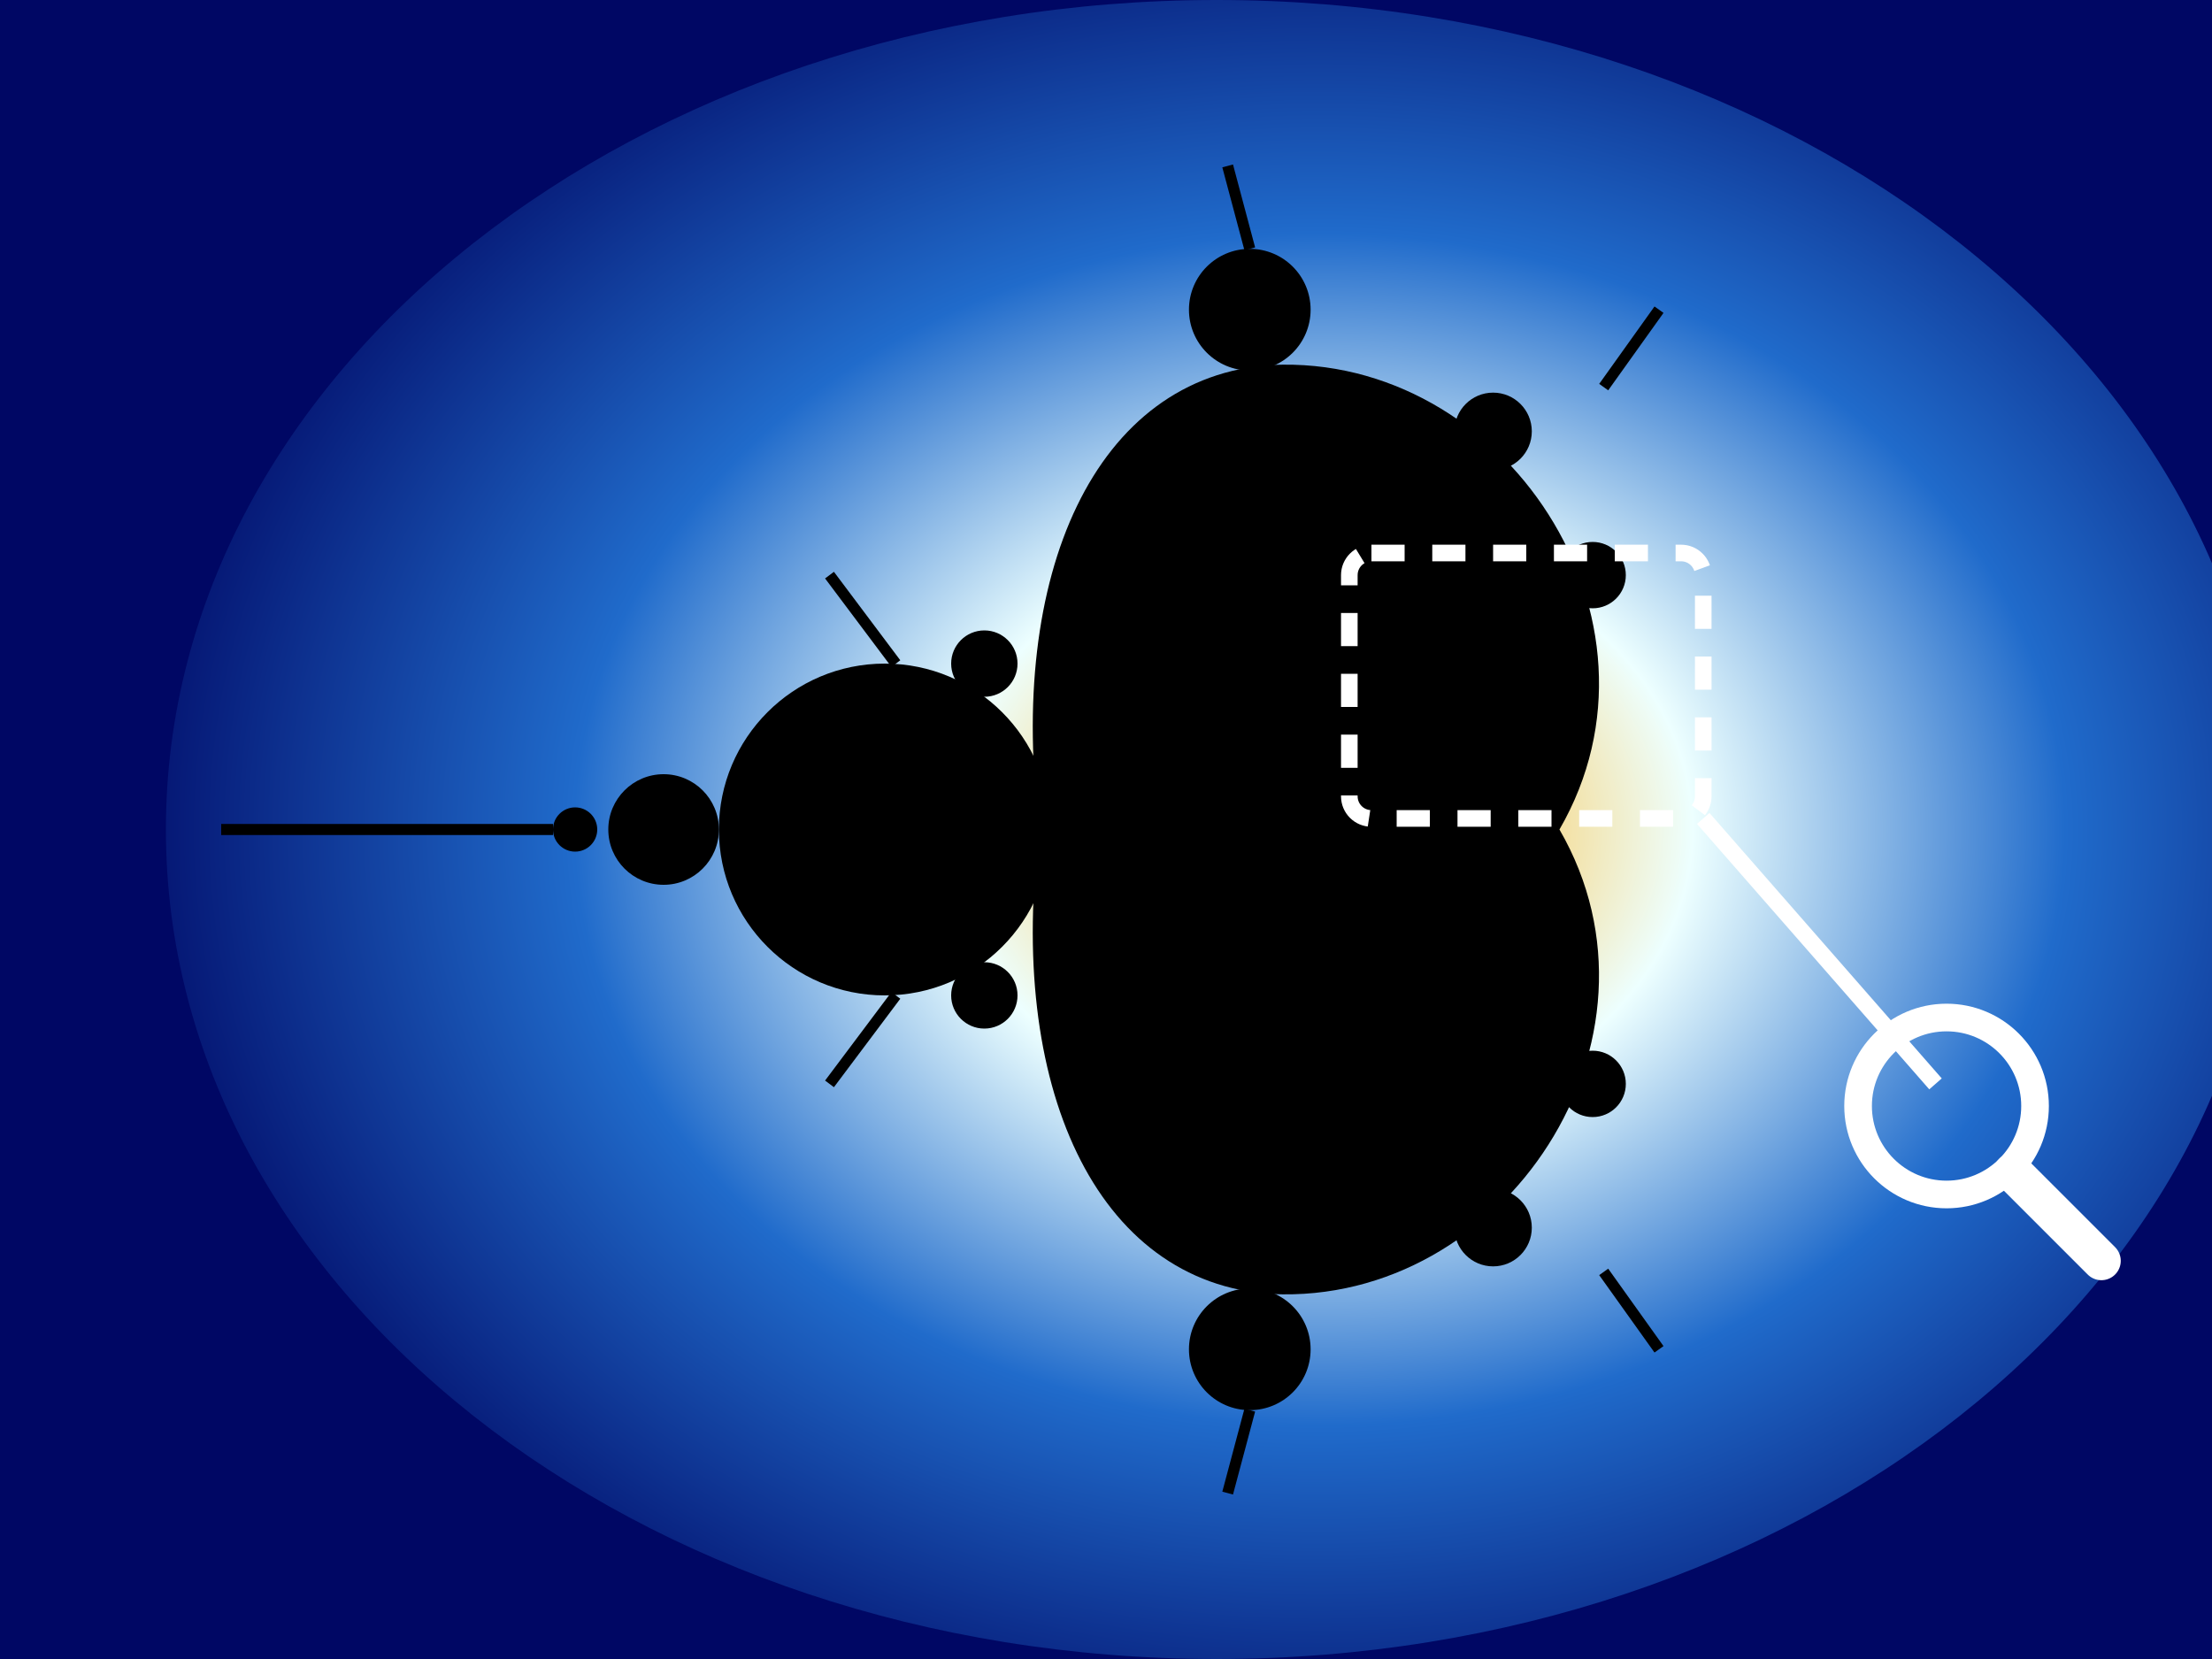
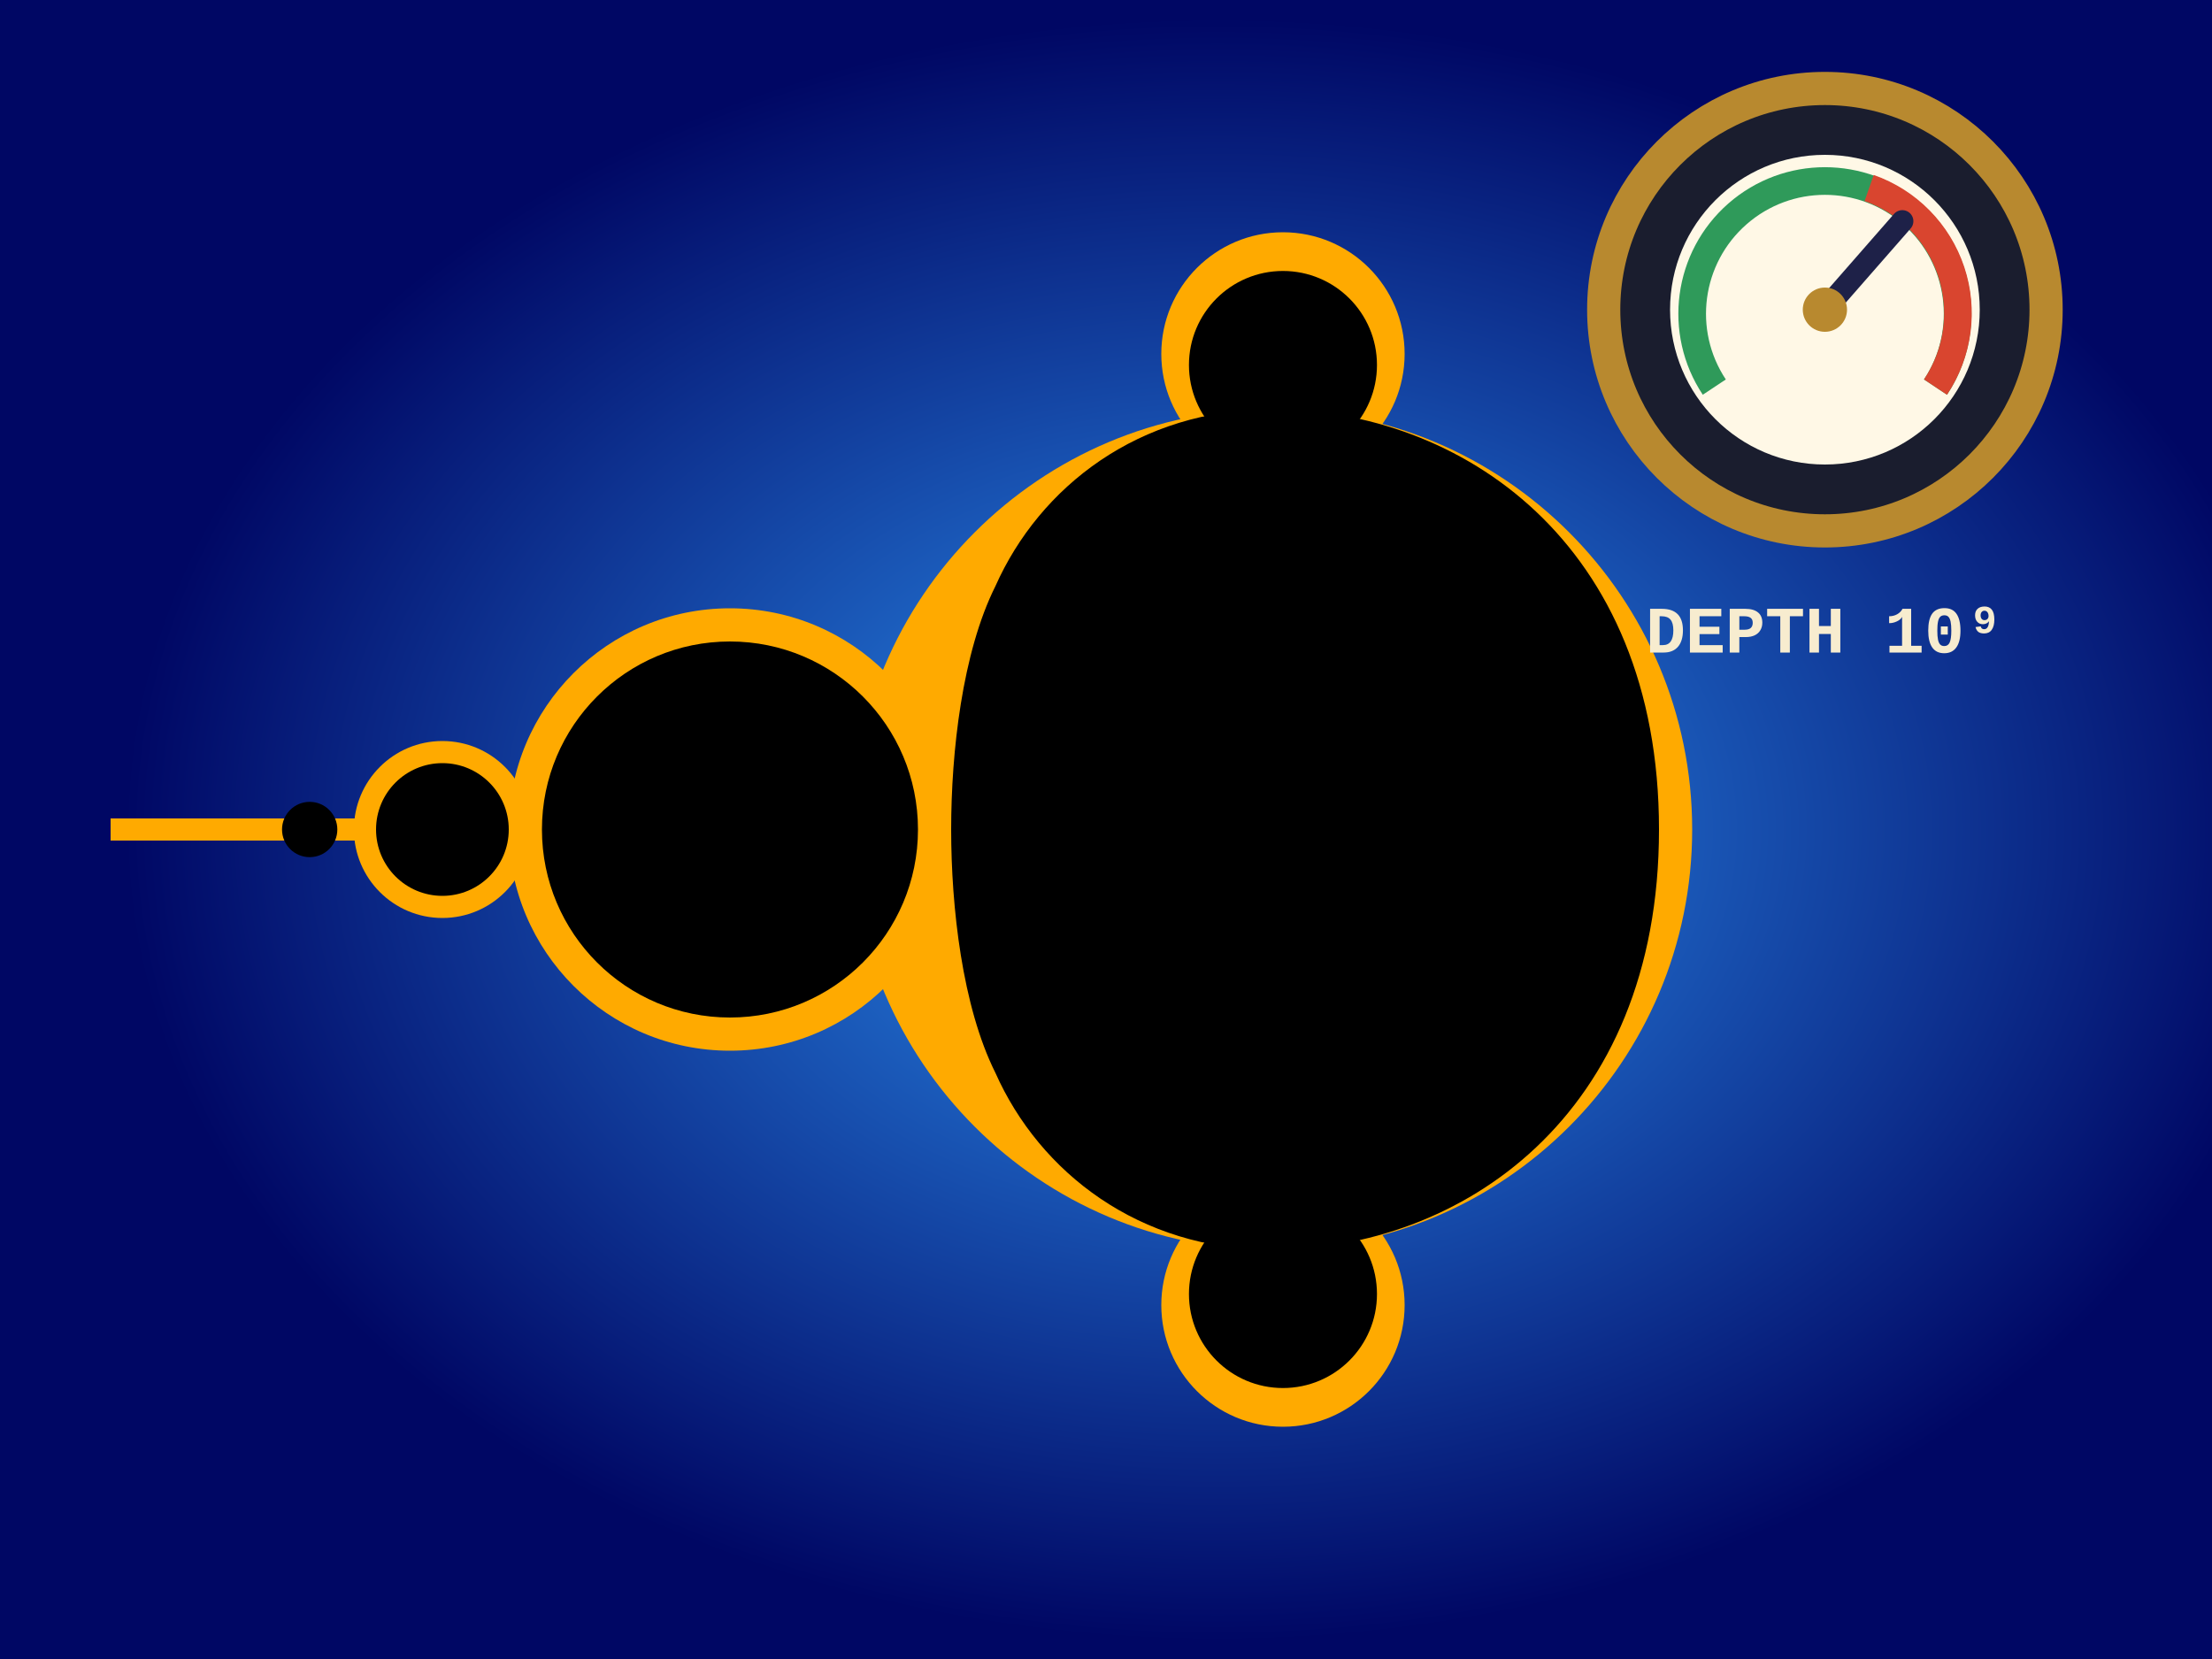
<svg xmlns="http://www.w3.org/2000/svg" viewBox="0 0 400 300">
  <defs>
-     <radialGradient id="h" cx=".55" cy=".5" r=".6">
-       <stop offset="0" stop-color="#ffaa00" />
-       <stop offset=".3" stop-color="#edffff" />
-       <stop offset=".6" stop-color="#206bcb" />
-       <stop offset="1" stop-color="#000764" />
+     <radialGradient id="g" cx="55%" cy="50%" r="70%">
+       <stop offset="0" stop-color="#edffff" />
+       <stop offset=".2" stop-color="#206bcb" />
+       <stop offset=".7" stop-color="#000764" />
    </radialGradient>
  </defs>
-   <rect width="400" height="300" fill="#000764" />
-   <ellipse cx="220" cy="150" rx="190" ry="150" fill="url(#h)" />
+   <rect width="400" height="300" fill="url(#g)" />
+   <g fill="#ffaa00">
+     <circle cx="230" cy="150" r="76" />
+     <circle cx="132" cy="150" r="40" />
+     <circle cx="80" cy="150" r="16" />
+     <circle cx="232" cy="64" r="22" />
+     <circle cx="232" cy="236" r="22" />
+   </g>
+   <path d="M20 150h60" stroke="#ffaa00" stroke-width="4" />
  <g fill="#000">
-     <path d="M282 150C304 112 272 64 230 66C198 68 182 104 188 150C182 196 198 232 230 234C272 236 304 188 282 150Z" />
-     <circle cx="160" cy="150" r="30" />
-     <circle cx="120" cy="150" r="10" />
-     <circle cx="104" cy="150" r="4" />
-     <path d="M100 150H40" stroke="#000" stroke-width="2" />
-     <circle cx="226" cy="56" r="11" />
-     <circle cx="226" cy="244" r="11" />
-     <circle cx="270" cy="78" r="7" />
-     <circle cx="270" cy="222" r="7" />
-     <circle cx="178" cy="120" r="6" />
-     <circle cx="178" cy="180" r="6" />
-     <circle cx="288" cy="104" r="6" />
-     <circle cx="288" cy="196" r="6" />
+     <path d="M300 150c0-52-36-76-70-76-24 0-42 14-50 32-6 12-8 30-8 44s2 32 8 44c8 18 26 32 50 32 34 0 70-24 70-76z" />
+     <circle cx="132" cy="150" r="34" />
+     <circle cx="80" cy="150" r="12" />
+     <circle cx="232" cy="66" r="17" />
+     <circle cx="232" cy="234" r="17" />
+     <circle cx="56" cy="150" r="5" />
  </g>
-   <g fill="none" stroke="#000" stroke-width="2">
-     <path d="M226 45L222 30M226 255L222 270M162 120L150 104M162 180L150 196M290 70L300 56M290 230L300 244" />
+   <g transform="translate(330 56)">
+     <circle r="40" fill="#1a1d2e" stroke="#b8892f" stroke-width="6" />
+     <circle r="28" fill="#fff8e6" />
+     <path d="M-20 14A24 24 0 1 1 20 14" fill="none" stroke="#2f9a5a" stroke-width="5" />
+     <path d="M8 -22A24 24 0 0 1 20 14" fill="none" stroke="#d9452f" stroke-width="5" />
+     <path d="M0 0L14-16" stroke="#1e2148" stroke-width="4" stroke-linecap="round" />
+     <circle r="4" fill="#b8892f" />
  </g>
-   <rect x="244" y="100" width="64" height="48" fill="none" stroke="#fff" stroke-width="3" stroke-dasharray="6 5" rx="4" />
-   <path d="M308 148L350 196" stroke="#fff" stroke-width="3" />
-   <circle cx="352" cy="200" r="16" fill="none" stroke="#fff" stroke-width="5" />
-   <path d="M364 212L380 228" stroke="#fff" stroke-width="7" stroke-linecap="round" />
+   <text x="330" y="118" font-family="Courier New,monospace" font-weight="700" font-size="12" text-anchor="middle" fill="#f7eccf">DEPTH 10⁹</text>
</svg>
